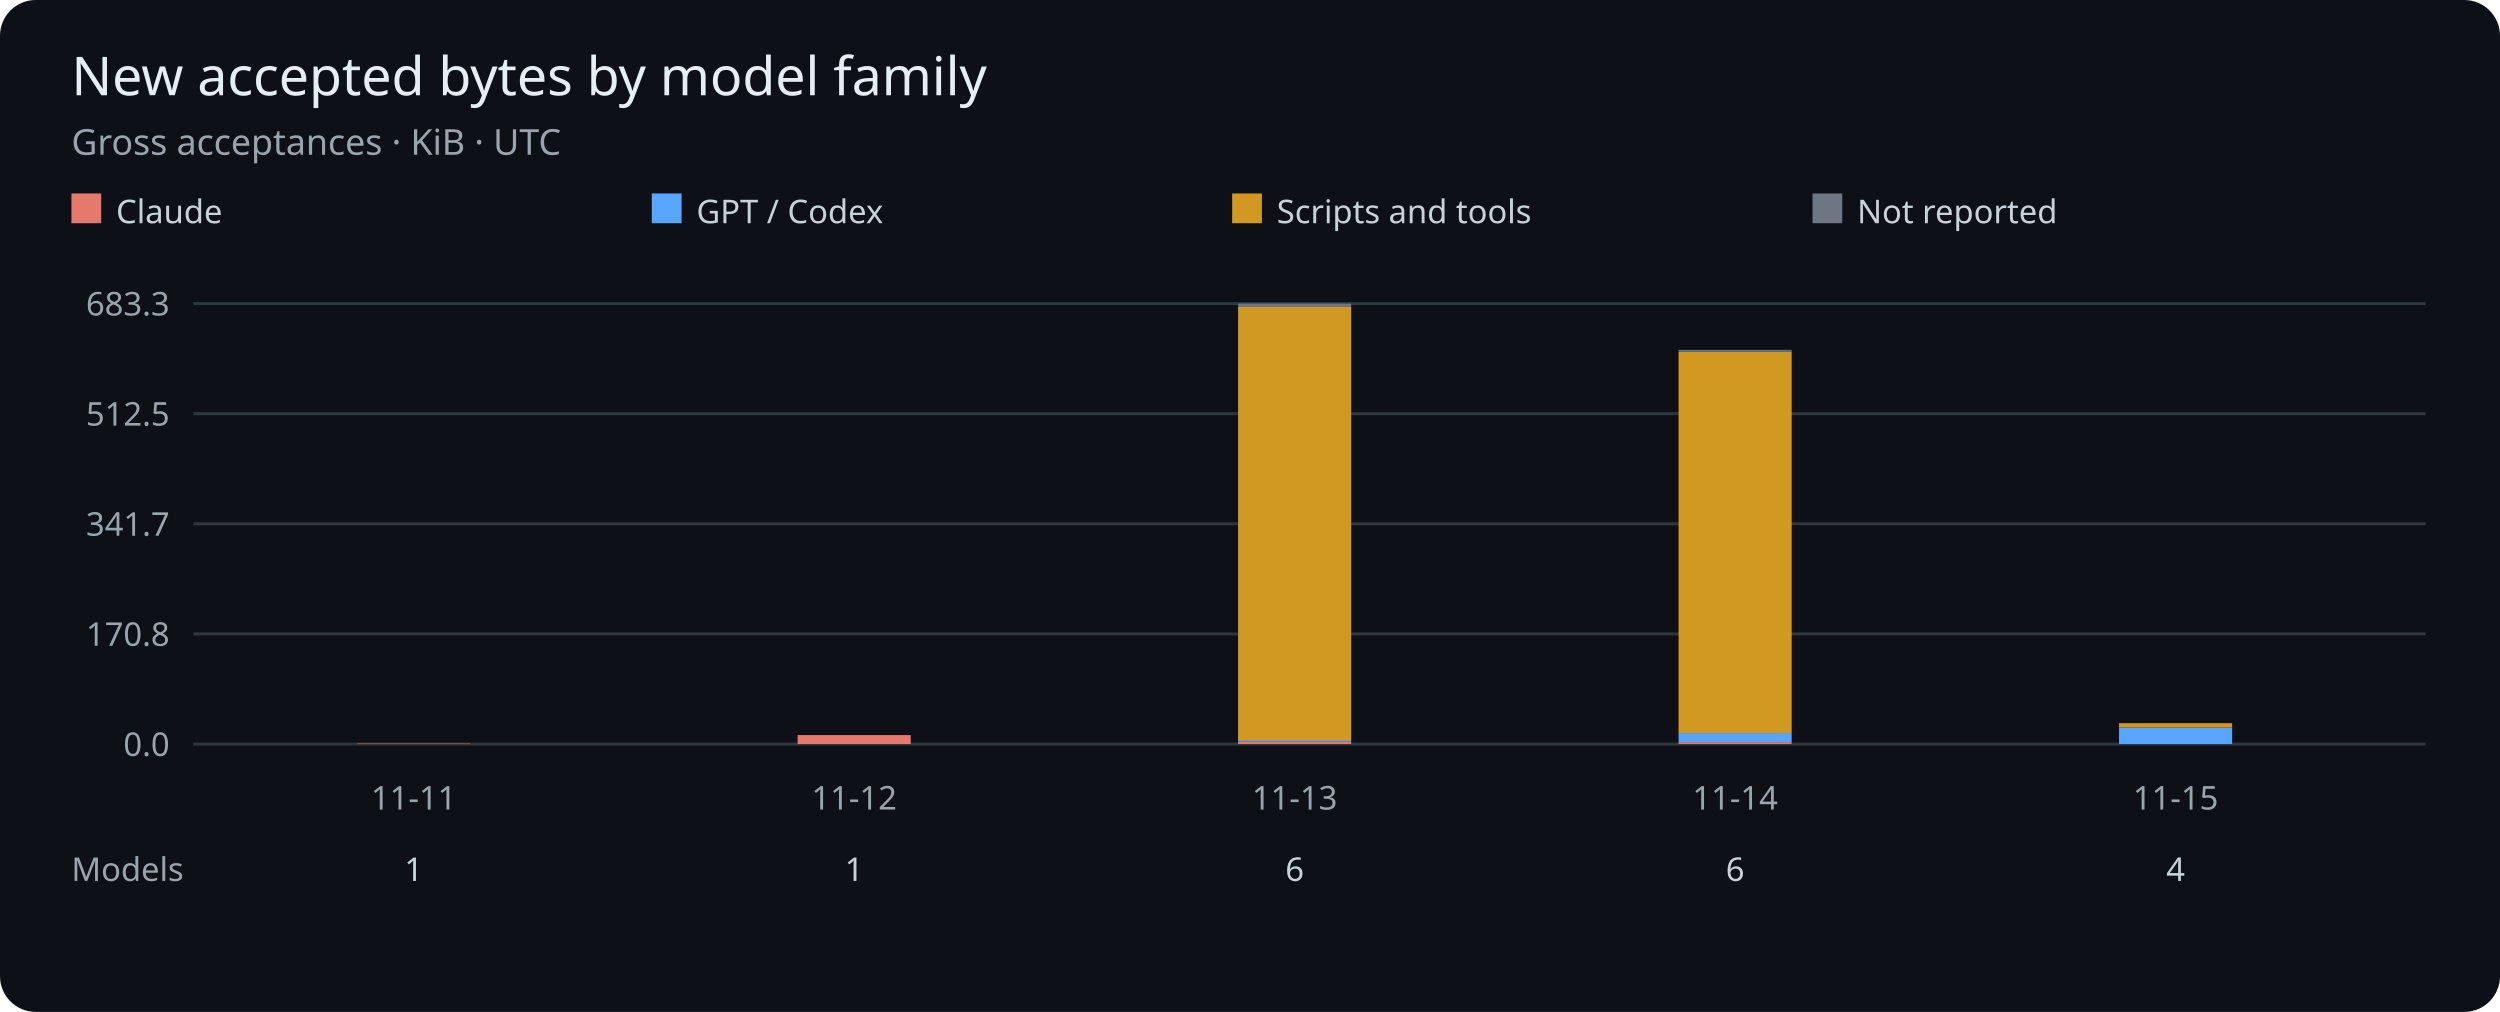
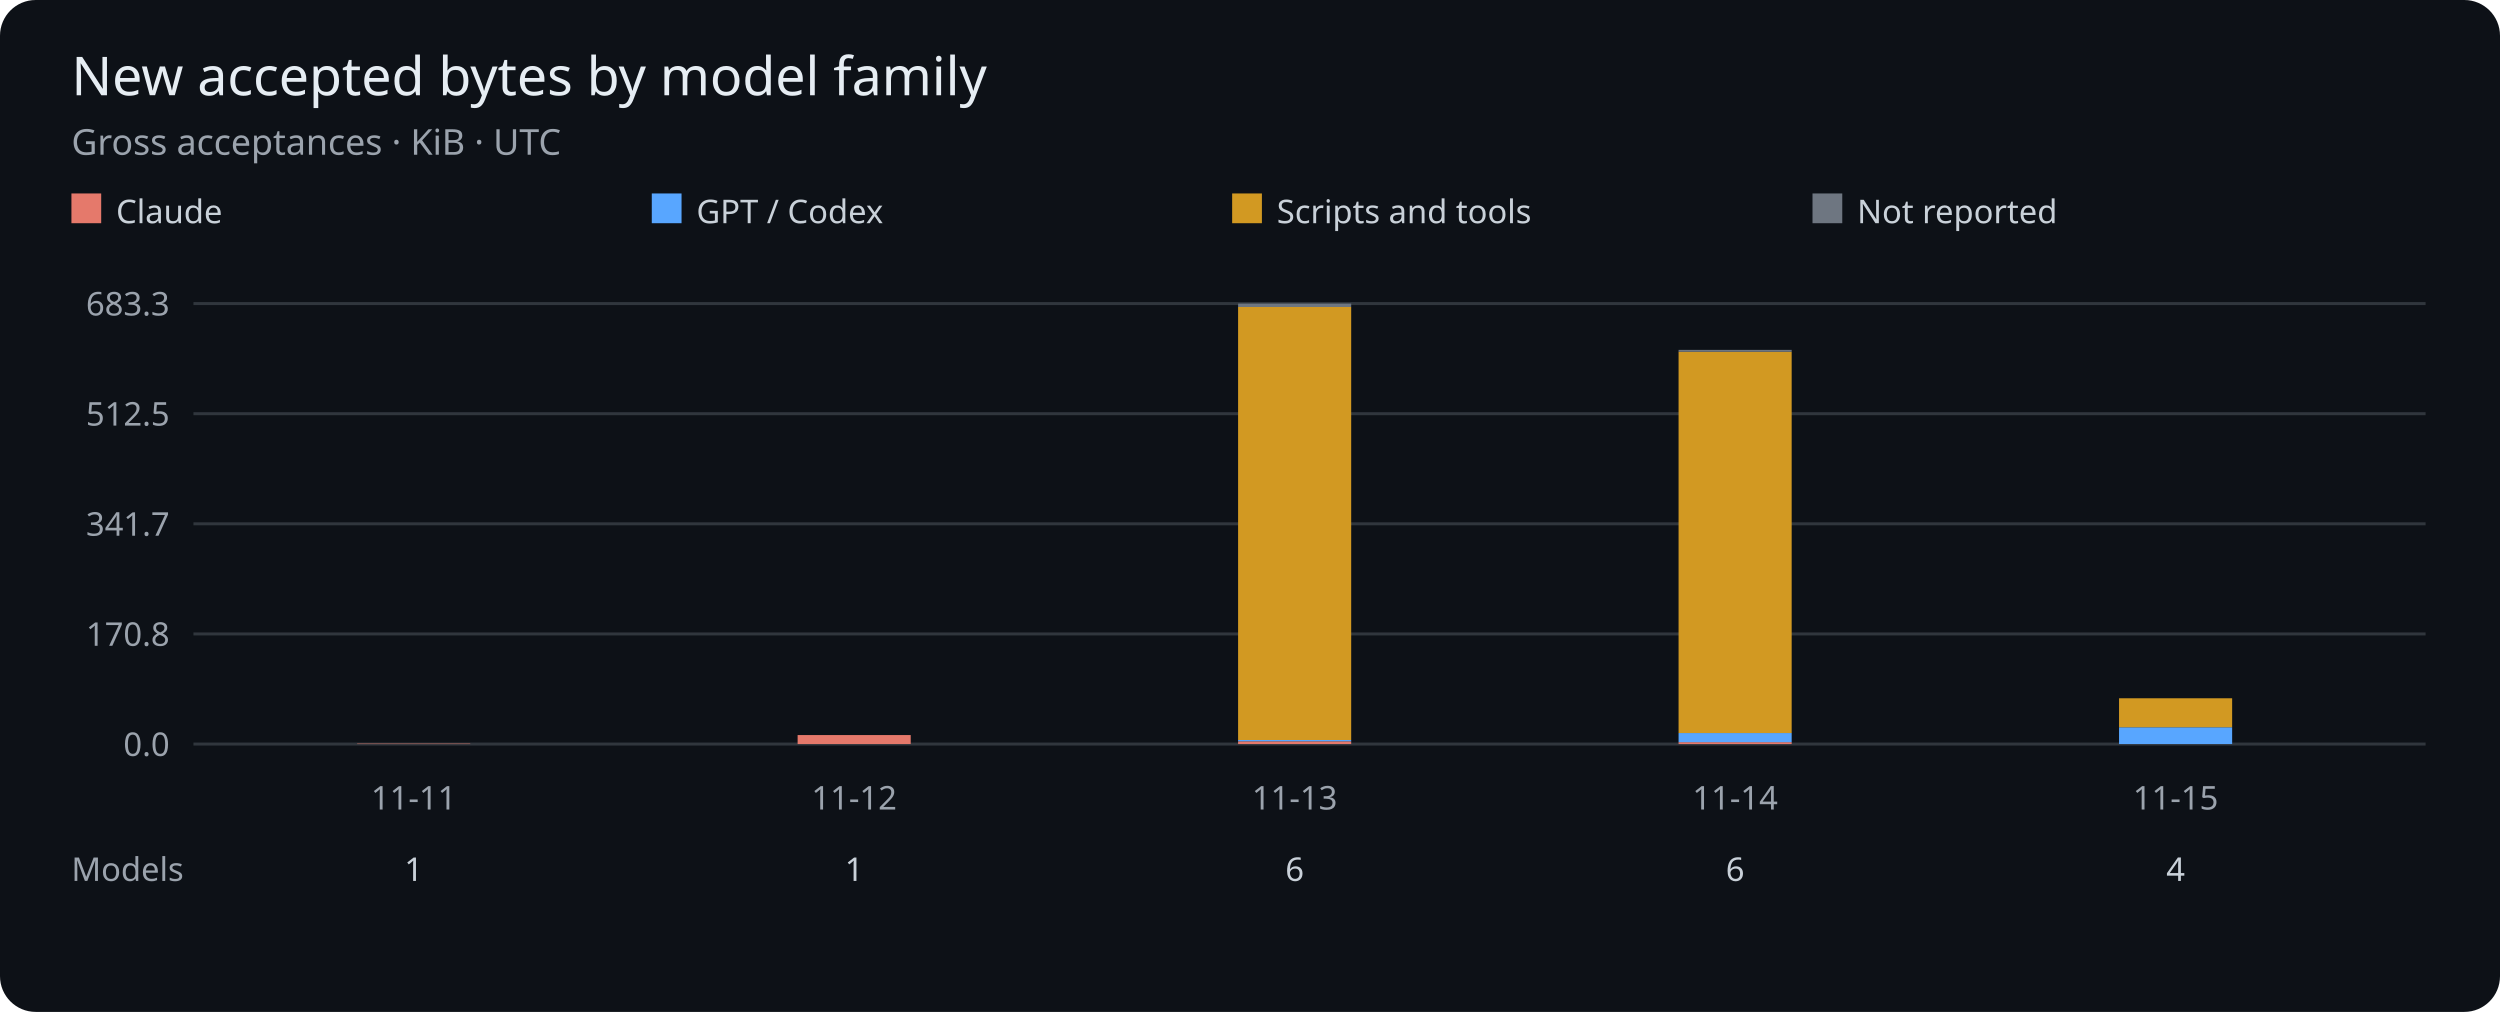
<svg xmlns="http://www.w3.org/2000/svg" viewBox="0 0 840 340" role="img" aria-label="Gross accepted bytes per UTC day by model family">
  <rect width="840" height="340" rx="12" fill="#0d1117" />
  <g font-family="sans-serif">
    <text x="24" y="32" fill="#e6edf3" font-size="18">New accepted bytes by model family</text>
    <text x="24" y="52" fill="#9ba3ad" font-size="12">Gross acceptances · KiB · UTC</text>
    <rect x="24" y="65" width="10" height="10" fill="#e5796b" />
    <text x="39" y="75" fill="#c9d1d9" font-size="11">Claude</text>
    <rect x="219" y="65" width="10" height="10" fill="#58a6ff" />
    <text x="234" y="75" fill="#c9d1d9" font-size="11">GPT / Codex</text>
    <rect x="414" y="65" width="10" height="10" fill="#d29922" />
    <text x="429" y="75" fill="#c9d1d9" font-size="11">Scripts and tools</text>
    <rect x="609" y="65" width="10" height="10" fill="#6e7681" />
    <text x="624" y="75" fill="#c9d1d9" font-size="11">Not reported</text>
    <path d="M65 250H815" stroke="#30363d" />
    <text x="57" y="254" fill="#9ba3ad" font-size="11" text-anchor="end">0.0</text>
    <path d="M65 213H815" stroke="#30363d" />
    <text x="57" y="217" fill="#9ba3ad" font-size="11" text-anchor="end">170.8</text>
    <path d="M65 176H815" stroke="#30363d" />
    <text x="57" y="180" fill="#9ba3ad" font-size="11" text-anchor="end">341.7</text>
    <path d="M65 139H815" stroke="#30363d" />
    <text x="57" y="143" fill="#9ba3ad" font-size="11" text-anchor="end">512.5</text>
    <path d="M65 102H815" stroke="#30363d" />
    <text x="57" y="106" fill="#9ba3ad" font-size="11" text-anchor="end">683.3</text>
    <rect x="120.00" y="249.86" width="38.00" height="0.14" fill="#e5796b" />
    <text x="139.00" y="272" fill="#9ba3ad" font-size="11" text-anchor="middle">11-11</text>
    <text x="139.00" y="296" fill="#c9d1d9" font-size="11" text-anchor="middle">1</text>
    <rect x="268.00" y="246.98" width="38.00" height="3.02" fill="#e5796b" />
    <text x="287.00" y="272" fill="#9ba3ad" font-size="11" text-anchor="middle">11-12</text>
    <text x="287.00" y="296" fill="#c9d1d9" font-size="11" text-anchor="middle">1</text>
    <rect x="416.00" y="249.07" width="38.00" height="0.93" fill="#e5796b" />
    <rect x="416.00" y="248.63" width="38.00" height="0.44" fill="#58a6ff" />
    <rect x="416.00" y="103.15" width="38.00" height="145.49" fill="#d29922" />
    <rect x="416.00" y="102.00" width="38.00" height="1.15" fill="#6e7681" />
    <text x="435.00" y="272" fill="#9ba3ad" font-size="11" text-anchor="middle">11-13</text>
    <text x="435.00" y="296" fill="#c9d1d9" font-size="11" text-anchor="middle">6</text>
    <rect x="564.00" y="249.36" width="38.00" height="0.64" fill="#e5796b" />
    <rect x="564.00" y="246.30" width="38.00" height="3.06" fill="#58a6ff" />
    <rect x="564.00" y="118.18" width="38.00" height="128.12" fill="#d29922" />
    <rect x="564.00" y="117.56" width="38.00" height="0.63" fill="#6e7681" />
    <text x="583.00" y="272" fill="#9ba3ad" font-size="11" text-anchor="middle">11-14</text>
    <text x="583.00" y="296" fill="#c9d1d9" font-size="11" text-anchor="middle">6</text>
    <rect x="712.00" y="250.00" width="38.00" height="0.00" fill="#e5796b" />
-     <rect x="712.00" y="244.47" width="38.00" height="5.53" fill="#58a6ff" />
-     <rect x="712.00" y="242.99" width="38.00" height="1.47" fill="#d29922" />
-     <rect x="712.00" y="242.99" width="38.00" height="0.00" fill="#6e7681" />
+     <rect x="712.00" y="244.36" width="38.00" height="5.64" fill="#58a6ff" />
+     <rect x="712.00" y="234.62" width="38.00" height="9.74" fill="#d29922" />
+     <rect x="712.00" y="234.62" width="38.00" height="0.00" fill="#6e7681" />
    <text x="731.00" y="272" fill="#9ba3ad" font-size="11" text-anchor="middle">11-15</text>
    <text x="731.00" y="296" fill="#c9d1d9" font-size="11" text-anchor="middle">4</text>
    <text x="24" y="296" fill="#9ba3ad" font-size="11">Models</text>
  </g>
</svg>
